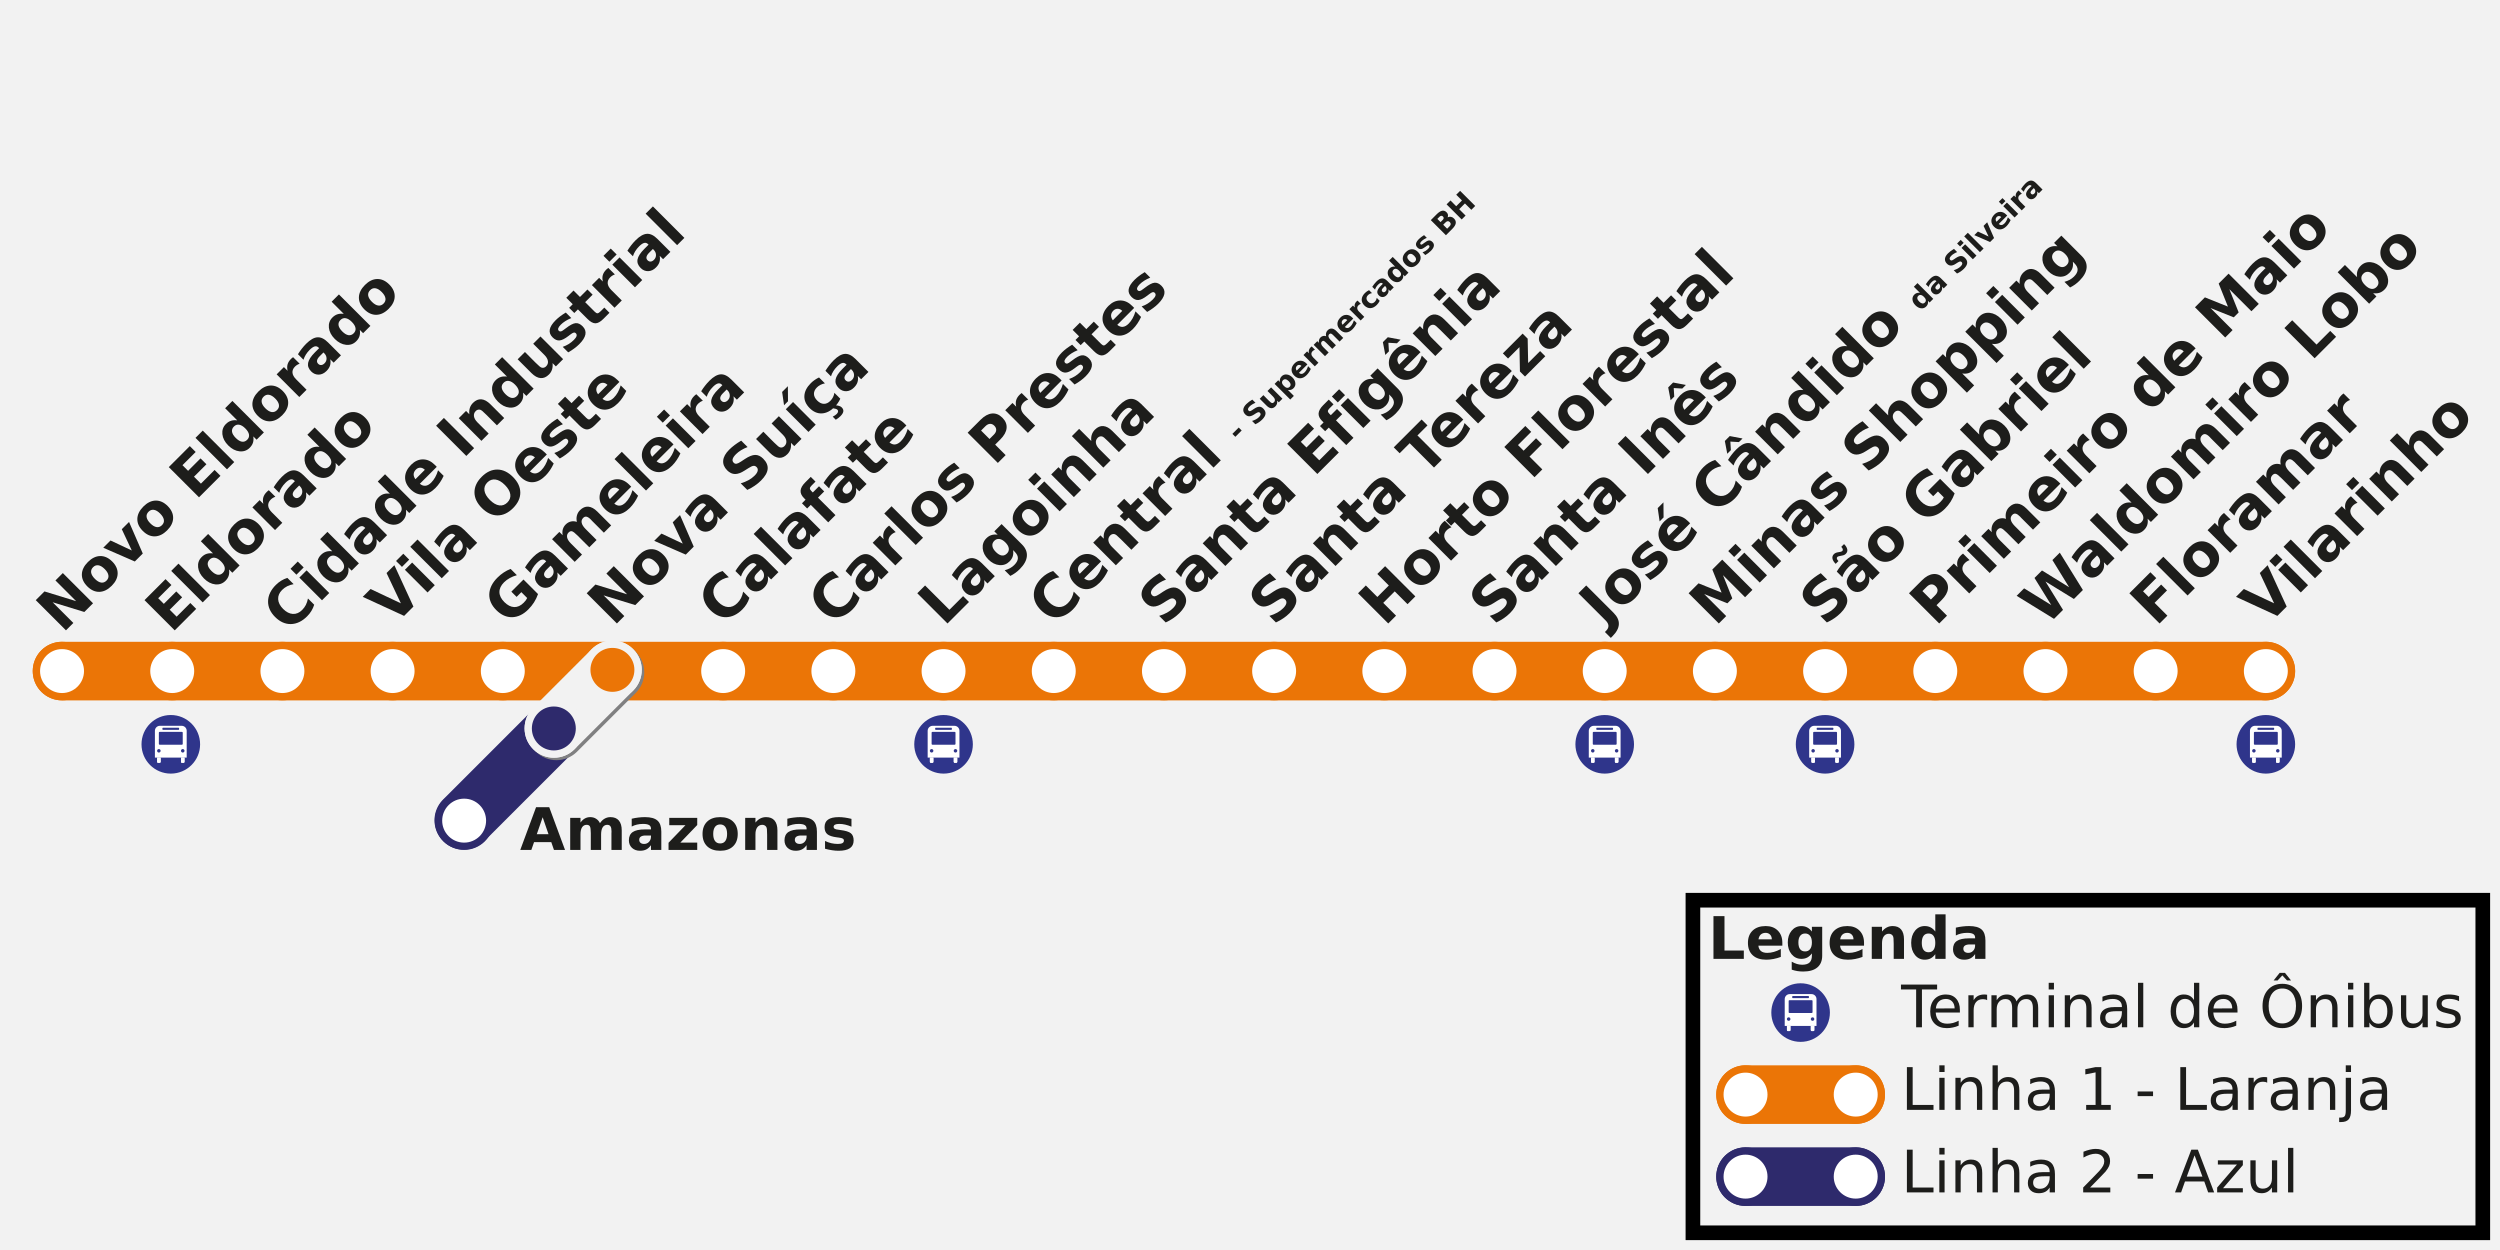
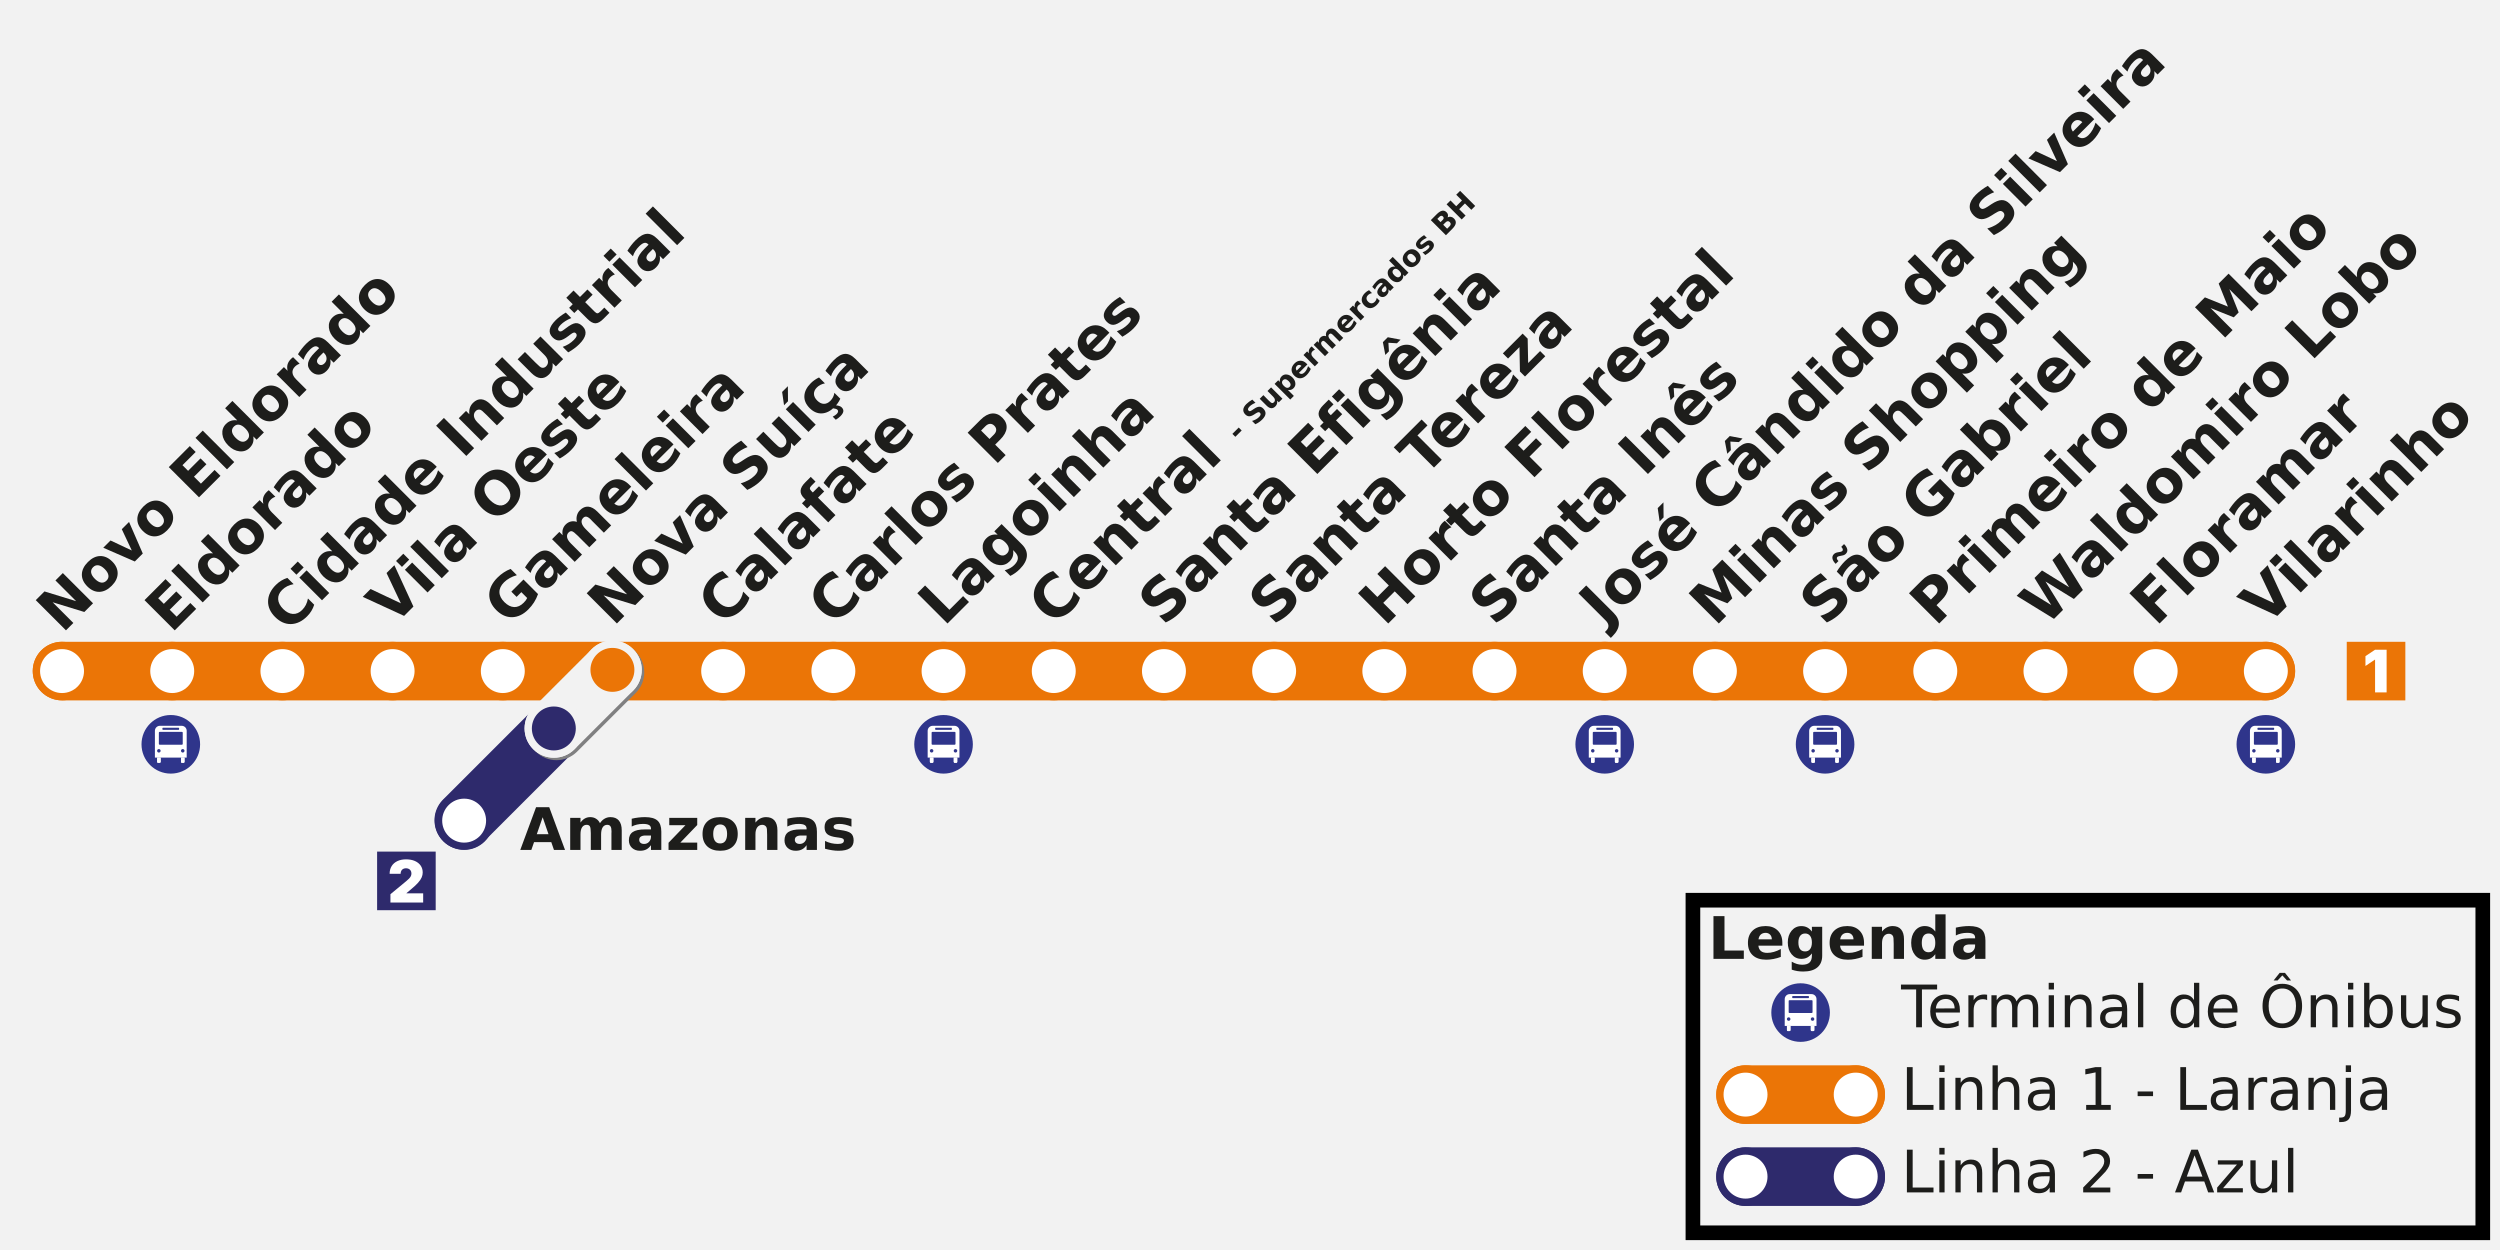
<svg xmlns="http://www.w3.org/2000/svg" viewBox="0 0 1024 512">
  <defs>
    <style>
      .cls-1 {
        clip-path: url(#clippath-6);
      }

      .cls-2 {
        clip-path: url(#clippath-7);
      }

      .cls-3 {
        clip-path: url(#clippath-4);
      }

      .cls-4 {
        letter-spacing: -.13em;
      }

      .cls-5 {
        fill: #f2f2f2;
      }

      .cls-6 {
        stroke: #2e2a6c;
      }

      .cls-6, .cls-7 {
        stroke-linecap: round;
        stroke-linejoin: round;
        stroke-width: 24px;
      }

      .cls-6, .cls-7, .cls-8 {
        fill: none;
      }

      .cls-9 {
        letter-spacing: -.04em;
      }

      .cls-10 {
        clip-path: url(#clippath-9);
      }

      .cls-11 {
        clip-path: url(#clippath-10);
      }

      .cls-12 {
        fill: #fff;
      }

      .cls-13, .cls-14 {
        font-family: DejaVuSans-Bold, 'DejaVu Sans';
        font-weight: 700;
      }

      .cls-13, .cls-14, .cls-15 {
        fill: #1d1d1b;
      }

      .cls-13, .cls-16, .cls-15 {
        font-size: 24px;
      }

      .cls-7 {
        stroke: #eb7506;
      }

      .cls-17 {
        fill: #2f358b;
      }

      .cls-18 {
        clip-path: url(#clippath-11);
      }

      .cls-19 {
        letter-spacing: -.17em;
      }

      .cls-20 {
        fill: #eb7506;
      }

      .cls-21 {
        clip-path: url(#clippath-1);
      }

      .cls-22 {
        clip-path: url(#clippath-5);
      }

      .cls-23 {
        clip-path: url(#clippath-8);
      }

      .cls-24 {
        clip-path: url(#clippath-3);
      }

      .cls-25 {
+         clip-path: url(#clippath-12);
+       }
+ 
+       .cls-26 {
        letter-spacing: -.02em;
      }

-       .cls-26 {
+       .cls-27 {
+         clip-path: url(#clippath-14);
+       }
+ 
+       .cls-28 {
        fill: #808081;
      }

-       .cls-27 {
+       .cls-29 {
        font-size: 12px;
      }

-       .cls-28 {
+       .cls-30 {
        clip-path: url(#clippath-2);
      }

-       .cls-29 {
+       .cls-31 {
+         clip-path: url(#clippath-13);
+       }
+ 
+       .cls-32 {
        clip-path: url(#clippath);
      }

-       .cls-30 {
+       .cls-33 {
        fill: #2e2a6c;
      }

      .cls-15 {
        font-family: DejaVuSans, 'DejaVu Sans';
      }
    </style>
    <clipPath id="clippath">
+       <rect class="cls-8" x="961.23" y="262.87" width="24" height="24" />
+     </clipPath>
+     <clipPath id="clippath-1">
+       <rect class="cls-8" x="154.46" y="348.82" width="24" height="24" />
+     </clipPath>
+     <clipPath id="clippath-2">
+       <rect class="cls-8" x="154.46" y="348.82" width="24" height="24" />
+     </clipPath>
+     <clipPath id="clippath-3">
      <rect class="cls-8" x="57.96" y="292.87" width="24" height="24" />
    </clipPath>
-     <clipPath id="clippath-1">
+     <clipPath id="clippath-4">
      <rect class="cls-8" x="57.96" y="292.87" width="24" height="24" />
    </clipPath>
-     <clipPath id="clippath-2">
+     <clipPath id="clippath-5">
      <rect class="cls-8" x="374.48" y="292.87" width="24" height="24" />
    </clipPath>
-     <clipPath id="clippath-3">
+     <clipPath id="clippath-6">
      <rect class="cls-8" x="374.48" y="292.87" width="24" height="24" />
    </clipPath>
-     <clipPath id="clippath-4">
+     <clipPath id="clippath-7">
      <rect class="cls-8" x="645.29" y="292.87" width="24" height="24" />
    </clipPath>
-     <clipPath id="clippath-5">
+     <clipPath id="clippath-8">
      <rect class="cls-8" x="645.29" y="292.87" width="24" height="24" />
    </clipPath>
-     <clipPath id="clippath-6">
+     <clipPath id="clippath-9">
      <rect class="cls-8" x="735.56" y="292.87" width="24" height="24" />
    </clipPath>
-     <clipPath id="clippath-7">
+     <clipPath id="clippath-10">
      <rect class="cls-8" x="735.56" y="292.87" width="24" height="24" />
    </clipPath>
-     <clipPath id="clippath-8">
+     <clipPath id="clippath-11">
      <rect class="cls-8" x="916.09" y="292.87" width="24" height="24" />
    </clipPath>
-     <clipPath id="clippath-9">
+     <clipPath id="clippath-12">
      <rect class="cls-8" x="916.09" y="292.87" width="24" height="24" />
    </clipPath>
-     <clipPath id="clippath-10">
+     <clipPath id="clippath-13">
      <rect class="cls-8" x="725.53" y="402.75" width="24" height="24" />
    </clipPath>
-     <clipPath id="clippath-11">
+     <clipPath id="clippath-14">
      <rect class="cls-8" x="725.53" y="402.75" width="24" height="24" />
    </clipPath>
  </defs>
  <rect class="cls-12" width="1024" height="512" />
  <g id="bg">
    <rect class="cls-5" width="1024" height="512" />
  </g>
  <g id="Linhas">
    <g id="Linha_1" data-name="Linha 1">
      <line class="cls-7" x1="25.41" y1="274.87" x2="928.09" y2="274.87" />
      <g id="Estações_Linha_1" data-name="Estações Linha 1">
        <g>
          <path class="cls-12" d="M25.41,285.37c-5.79,0-10.5-4.71-10.5-10.5s4.71-10.5,10.5-10.5,10.5,4.71,10.5,10.5-4.71,10.5-10.5,10.5Z" />
          <path class="cls-20" d="M25.41,265.87c4.96,0,9,4.04,9,9s-4.04,9-9,9-9-4.04-9-9,4.04-9,9-9h0ZM25.41,262.87c-6.63,0-12,5.37-12,12s5.37,12,12,12,12-5.37,12-12-5.37-12-12-12h0Z" />
        </g>
        <g>
          <path class="cls-12" d="M70.54,285.37c-5.79,0-10.5-4.71-10.5-10.5s4.71-10.5,10.5-10.5,10.5,4.71,10.5,10.5-4.71,10.5-10.5,10.5Z" />
          <path class="cls-20" d="M70.54,265.87c4.96,0,9,4.04,9,9s-4.04,9-9,9-9-4.04-9-9,4.04-9,9-9h0ZM70.54,262.87c-6.63,0-12,5.37-12,12s5.37,12,12,12,12-5.37,12-12-5.37-12-12-12h0Z" />
        </g>
        <g>
          <path class="cls-12" d="M115.68,285.37c-5.79,0-10.5-4.71-10.5-10.5s4.71-10.5,10.5-10.5,10.5,4.71,10.5,10.5-4.71,10.5-10.5,10.5Z" />
          <path class="cls-20" d="M115.68,265.87c4.96,0,9,4.04,9,9s-4.04,9-9,9-9-4.04-9-9,4.04-9,9-9h0ZM115.68,262.87c-6.63,0-12,5.37-12,12s5.37,12,12,12,12-5.37,12-12-5.37-12-12-12h0Z" />
        </g>
        <g>
          <path class="cls-12" d="M205.95,285.37c-5.79,0-10.5-4.71-10.5-10.5s4.71-10.5,10.5-10.5,10.5,4.71,10.5,10.5-4.71,10.5-10.5,10.5Z" />
          <path class="cls-20" d="M205.95,265.87c4.96,0,9,4.04,9,9s-4.04,9-9,9-9-4.04-9-9,4.04-9,9-9h0ZM205.95,262.87c-6.63,0-12,5.37-12,12s5.37,12,12,12,12-5.37,12-12-5.37-12-12-12h0Z" />
        </g>
        <g>
          <path class="cls-12" d="M160.81,285.37c-5.79,0-10.5-4.71-10.5-10.5s4.71-10.5,10.5-10.5,10.5,4.71,10.5,10.5-4.71,10.5-10.5,10.5Z" />
          <path class="cls-20" d="M160.81,265.87c4.96,0,9,4.04,9,9s-4.04,9-9,9-9-4.04-9-9,4.04-9,9-9h0ZM160.81,262.87c-6.63,0-12,5.37-12,12s5.37,12,12,12,12-5.37,12-12-5.37-12-12-12h0Z" />
        </g>
        <g>
          <path class="cls-12" d="M251.08,285.37c-5.79,0-10.5-4.71-10.5-10.5s4.71-10.5,10.5-10.5,10.5,4.71,10.5,10.5-4.71,10.5-10.5,10.5Z" />
          <path class="cls-20" d="M251.08,265.87c4.96,0,9,4.04,9,9s-4.04,9-9,9-9-4.04-9-9,4.04-9,9-9h0ZM251.08,262.87c-6.63,0-12,5.37-12,12s5.37,12,12,12,12-5.37,12-12-5.37-12-12-12h0Z" />
        </g>
        <g>
          <path class="cls-12" d="M296.21,285.37c-5.79,0-10.5-4.71-10.5-10.5s4.71-10.5,10.5-10.5,10.5,4.71,10.5,10.5-4.71,10.5-10.5,10.5Z" />
          <path class="cls-20" d="M296.21,265.87c4.96,0,9,4.04,9,9s-4.04,9-9,9-9-4.04-9-9,4.04-9,9-9h0ZM296.21,262.87c-6.63,0-12,5.37-12,12s5.37,12,12,12,12-5.37,12-12-5.37-12-12-12h0Z" />
        </g>
        <g>
          <path class="cls-12" d="M341.35,285.37c-5.79,0-10.5-4.71-10.5-10.5s4.71-10.5,10.5-10.5,10.5,4.71,10.5,10.5-4.71,10.5-10.5,10.5Z" />
          <path class="cls-20" d="M341.35,265.87c4.96,0,9,4.04,9,9s-4.04,9-9,9-9-4.04-9-9,4.04-9,9-9h0ZM341.35,262.87c-6.63,0-12,5.37-12,12s5.37,12,12,12,12-5.37,12-12-5.37-12-12-12h0Z" />
        </g>
        <g>
          <path class="cls-12" d="M386.48,285.37c-5.79,0-10.5-4.71-10.5-10.5s4.71-10.5,10.5-10.5,10.5,4.71,10.5,10.5-4.71,10.5-10.5,10.5Z" />
          <path class="cls-20" d="M386.48,265.87c4.96,0,9,4.04,9,9s-4.04,9-9,9-9-4.04-9-9,4.04-9,9-9h0ZM386.48,262.87c-6.63,0-12,5.37-12,12s5.37,12,12,12,12-5.37,12-12-5.37-12-12-12h0Z" />
        </g>
        <g>
          <path class="cls-12" d="M431.62,285.37c-5.79,0-10.5-4.71-10.5-10.5s4.71-10.5,10.5-10.5,10.5,4.71,10.5,10.5-4.71,10.5-10.5,10.5Z" />
          <path class="cls-20" d="M431.62,265.87c4.96,0,9,4.04,9,9s-4.04,9-9,9-9-4.04-9-9,4.04-9,9-9h0ZM431.62,262.87c-6.63,0-12,5.37-12,12s5.37,12,12,12,12-5.37,12-12-5.37-12-12-12h0Z" />
        </g>
        <g>
          <path class="cls-12" d="M476.75,285.37c-5.79,0-10.5-4.71-10.5-10.5s4.71-10.5,10.5-10.5,10.5,4.71,10.5,10.5-4.71,10.5-10.5,10.5Z" />
          <path class="cls-20" d="M476.75,265.87c4.96,0,9,4.04,9,9s-4.04,9-9,9-9-4.04-9-9,4.04-9,9-9h0ZM476.75,262.87c-6.63,0-12,5.37-12,12s5.37,12,12,12,12-5.37,12-12-5.37-12-12-12h0Z" />
        </g>
        <g>
          <path class="cls-12" d="M521.88,285.37c-5.79,0-10.5-4.71-10.5-10.5s4.71-10.5,10.5-10.5,10.5,4.71,10.5,10.5-4.71,10.5-10.5,10.5Z" />
          <path class="cls-20" d="M521.88,265.87c4.96,0,9,4.04,9,9s-4.04,9-9,9-9-4.04-9-9,4.04-9,9-9h0ZM521.88,262.87c-6.63,0-12,5.37-12,12s5.37,12,12,12,12-5.37,12-12-5.37-12-12-12h0Z" />
        </g>
        <g>
          <path class="cls-12" d="M567.02,285.37c-5.79,0-10.5-4.71-10.5-10.5s4.71-10.5,10.5-10.5,10.5,4.71,10.5,10.5-4.71,10.5-10.5,10.5Z" />
          <path class="cls-20" d="M567.02,265.87c4.96,0,9,4.04,9,9s-4.04,9-9,9-9-4.04-9-9,4.04-9,9-9h0ZM567.02,262.87c-6.63,0-12,5.37-12,12s5.37,12,12,12,12-5.37,12-12-5.37-12-12-12h0Z" />
        </g>
        <g>
          <path class="cls-12" d="M612.15,285.37c-5.79,0-10.5-4.71-10.5-10.5s4.71-10.5,10.5-10.5,10.5,4.71,10.5,10.5-4.71,10.5-10.5,10.5Z" />
          <path class="cls-20" d="M612.15,265.87c4.96,0,9,4.04,9,9s-4.04,9-9,9-9-4.04-9-9,4.04-9,9-9h0ZM612.15,262.87c-6.63,0-12,5.37-12,12s5.37,12,12,12,12-5.37,12-12-5.37-12-12-12h0Z" />
        </g>
        <g>
          <path class="cls-12" d="M657.29,285.37c-5.79,0-10.5-4.71-10.5-10.5s4.71-10.5,10.5-10.5,10.5,4.71,10.5,10.5-4.71,10.5-10.5,10.5Z" />
          <path class="cls-20" d="M657.29,265.87c4.96,0,9,4.04,9,9s-4.04,9-9,9-9-4.04-9-9,4.04-9,9-9h0ZM657.29,262.87c-6.63,0-12,5.37-12,12s5.37,12,12,12,12-5.37,12-12-5.37-12-12-12h0Z" />
        </g>
        <g>
          <path class="cls-12" d="M702.42,285.37c-5.79,0-10.5-4.71-10.5-10.5s4.71-10.5,10.5-10.5,10.5,4.71,10.5,10.5-4.71,10.5-10.5,10.5Z" />
          <path class="cls-20" d="M702.42,265.87c4.96,0,9,4.04,9,9s-4.04,9-9,9-9-4.04-9-9,4.04-9,9-9h0ZM702.42,262.87c-6.63,0-12,5.37-12,12s5.37,12,12,12,12-5.37,12-12-5.37-12-12-12h0Z" />
        </g>
        <g>
          <path class="cls-12" d="M747.56,285.37c-5.79,0-10.5-4.71-10.5-10.5s4.71-10.5,10.5-10.5,10.5,4.71,10.5,10.5-4.71,10.5-10.5,10.5Z" />
          <path class="cls-20" d="M747.56,265.87c4.96,0,9,4.04,9,9s-4.04,9-9,9-9-4.04-9-9,4.04-9,9-9h0ZM747.56,262.87c-6.63,0-12,5.37-12,12s5.37,12,12,12,12-5.37,12-12-5.37-12-12-12h0Z" />
        </g>
        <g>
          <path class="cls-12" d="M792.69,285.37c-5.79,0-10.5-4.71-10.5-10.5s4.71-10.5,10.5-10.5,10.5,4.71,10.5,10.5-4.71,10.5-10.5,10.5Z" />
          <path class="cls-20" d="M792.69,265.87c4.96,0,9,4.04,9,9s-4.04,9-9,9-9-4.04-9-9,4.04-9,9-9h0ZM792.69,262.87c-6.63,0-12,5.37-12,12s5.37,12,12,12,12-5.37,12-12-5.37-12-12-12h0Z" />
        </g>
        <g>
          <path class="cls-12" d="M837.82,285.37c-5.79,0-10.5-4.71-10.5-10.5s4.71-10.5,10.5-10.5,10.5,4.71,10.5,10.5-4.71,10.5-10.5,10.5Z" />
          <path class="cls-20" d="M837.82,265.87c4.96,0,9,4.04,9,9s-4.04,9-9,9-9-4.04-9-9,4.04-9,9-9h0ZM837.82,262.87c-6.63,0-12,5.37-12,12s5.37,12,12,12,12-5.37,12-12-5.37-12-12-12h0Z" />
        </g>
        <g>
          <path class="cls-12" d="M882.96,285.37c-5.79,0-10.5-4.71-10.5-10.5s4.71-10.5,10.5-10.5,10.5,4.71,10.5,10.5-4.71,10.5-10.5,10.5Z" />
          <path class="cls-20" d="M882.96,265.87c4.96,0,9,4.04,9,9s-4.04,9-9,9-9-4.04-9-9,4.04-9,9-9h0ZM882.96,262.87c-6.63,0-12,5.37-12,12s5.37,12,12,12,12-5.37,12-12-5.37-12-12-12h0Z" />
        </g>
        <g>
          <path class="cls-12" d="M928.09,285.37c-5.79,0-10.5-4.71-10.5-10.5s4.71-10.5,10.5-10.5,10.5,4.71,10.5,10.5-4.71,10.5-10.5,10.5Z" />
          <path class="cls-20" d="M928.09,265.87c4.96,0,9,4.04,9,9s-4.04,9-9,9-9-4.04-9-9,4.04-9,9-9h0ZM928.09,262.87c-6.63,0-12,5.37-12,12s5.37,12,12,12,12-5.37,12-12-5.37-12-12-12h0Z" />
        </g>
      </g>
    </g>
    <g id="Linha_2" data-name="Linha 2">
      <line class="cls-6" x1="189.96" y1="335.99" x2="251.08" y2="274.87" />
      <g id="Estações_Linha_2" data-name="Estações Linha 2">
        <g>
          <path class="cls-12" d="M251.08,285.37c-5.79,0-10.5-4.71-10.5-10.5s4.71-10.5,10.5-10.5,10.5,4.71,10.5,10.5-4.71,10.5-10.5,10.5Z" />
-           <path class="cls-30" d="M251.08,265.87c4.96,0,9,4.04,9,9s-4.04,9-9,9-9-4.04-9-9,4.04-9,9-9h0ZM251.08,262.87c-6.63,0-12,5.37-12,12s5.37,12,12,12,12-5.37,12-12-5.37-12-12-12h0Z" />
+           <path class="cls-33" d="M251.08,265.87c4.96,0,9,4.04,9,9s-4.04,9-9,9-9-4.04-9-9,4.04-9,9-9h0ZM251.08,262.87c-6.63,0-12,5.37-12,12s5.37,12,12,12,12-5.37,12-12-5.37-12-12-12h0Z" />
        </g>
        <g>
          <path class="cls-12" d="M190.11,346.63c-2.8,0-5.44-1.09-7.42-3.08s-3.08-4.62-3.08-7.42,1.09-5.44,3.08-7.42,4.62-3.08,7.42-3.08,5.44,1.09,7.42,3.08,3.08,4.62,3.08,7.42-1.09,5.44-3.08,7.42-4.62,3.08-7.42,3.08Z" />
-           <path class="cls-30" d="M190.11,327.13c2.4,0,4.66.94,6.36,2.64,3.51,3.51,3.51,9.22,0,12.73-1.7,1.7-3.96,2.64-6.36,2.64s-4.66-.94-6.36-2.64c-3.51-3.51-3.51-9.22,0-12.73,1.7-1.7,3.96-2.64,6.36-2.64h0ZM190.11,324.13c-3.07,0-6.14,1.17-8.49,3.51-4.69,4.69-4.69,12.28,0,16.97,2.34,2.34,5.41,3.51,8.49,3.51s6.14-1.17,8.49-3.51c4.69-4.69,4.69-12.28,0-16.97-2.34-2.34-5.41-3.51-8.49-3.51h0Z" />
+           <path class="cls-33" d="M190.11,327.13c2.4,0,4.66.94,6.36,2.64,3.51,3.51,3.51,9.22,0,12.73-1.7,1.7-3.96,2.64-6.36,2.64s-4.66-.94-6.36-2.64c-3.51-3.51-3.51-9.22,0-12.73,1.7-1.7,3.96-2.64,6.36-2.64h0ZM190.11,324.13c-3.07,0-6.14,1.17-8.49,3.51-4.69,4.69-4.69,12.28,0,16.97,2.34,2.34,5.41,3.51,8.49,3.51s6.14-1.17,8.49-3.51c4.69-4.69,4.69-12.28,0-16.97-2.34-2.34-5.41-3.51-8.49-3.51h0Z" />
        </g>
      </g>
    </g>
    <g id="Estação_de_Integração" data-name="Estação de Integração">
      <g id="Nova_Suíça" data-name="Nova Suíça">
-         <rect class="cls-26" x="210.96" y="275.38" width="57.87" height="24" rx="11.95" ry="11.95" transform="translate(-132.94 253.8) rotate(-45)" />
+         <rect class="cls-28" x="210.96" y="275.38" width="57.87" height="24" rx="11.95" ry="11.95" transform="translate(-132.94 253.8) rotate(-45)" />
        <rect class="cls-5" x="209.94" y="274.36" width="57.87" height="24" rx="11.95" ry="11.95" transform="translate(-132.52 252.78) rotate(-45)" />
        <g>
-           <path class="cls-30" d="M226.85,308.88c-5.79,0-10.5-4.71-10.5-10.5s4.71-10.5,10.5-10.5,10.5,4.71,10.5,10.5-4.71,10.5-10.5,10.5Z" />
+           <path class="cls-33" d="M226.85,308.88c-5.79,0-10.5-4.71-10.5-10.5s4.71-10.5,10.5-10.5,10.5,4.71,10.5,10.5-4.71,10.5-10.5,10.5Z" />
          <path class="cls-5" d="M226.85,289.38c4.96,0,9,4.04,9,9s-4.04,9-9,9-9-4.04-9-9,4.04-9,9-9h0ZM226.85,286.38c-6.63,0-12,5.37-12,12s5.37,12,12,12,12-5.37,12-12-5.37-12-12-12h0Z" />
        </g>
        <g>
          <path class="cls-20" d="M250.85,284.88c-5.79,0-10.5-4.71-10.5-10.5s4.71-10.5,10.5-10.5,10.5,4.71,10.5,10.5-4.71,10.5-10.5,10.5Z" />
          <path class="cls-5" d="M250.85,265.38c4.96,0,9,4.04,9,9s-4.04,9-9,9-9-4.04-9-9,4.04-9,9-9h0ZM250.85,262.38c-6.63,0-12,5.37-12,12s5.37,12,12,12,12-5.37,12-12-5.37-12-12-12h0Z" />
+         </g>
+       </g>
+     </g>
+     <g id="Caixa_Linha_1" data-name="Caixa Linha 1">
+       <g class="cls-32">
+         <rect class="cls-20" x="961.23" y="262.87" width="24" height="24" />
+         <polygon class="cls-12" points="977.56 266.14 977.56 283.6 972.83 283.6 972.83 270.21 972.71 270.21 968.89 272.79 968.89 268.76 972.8 266.14 977.56 266.14" />
+       </g>
+     </g>
+     <g id="Caixa_Linha_2" data-name="Caixa Linha 2">
+       <g class="cls-21">
+         <rect class="cls-33" x="154.46" y="348.82" width="24" height="24" />
+         <g class="cls-30">
+           <path class="cls-12" d="M159.92,369.67v-3.4l6.52-5.39c.43-.36.8-.7,1.11-1.01.31-.32.55-.64.72-.98.17-.34.25-.71.25-1.12,0-.45-.1-.83-.29-1.14-.19-.32-.45-.56-.78-.73-.33-.17-.72-.26-1.15-.26s-.82.09-1.16.26c-.33.18-.59.43-.77.77-.18.34-.28.75-.28,1.24h-4.5c0-1.23.28-2.28.83-3.16.55-.88,1.33-1.56,2.34-2.04,1.01-.48,2.19-.72,3.54-.72s2.61.22,3.63.67c1.02.45,1.81,1.07,2.37,1.88.56.81.84,1.76.84,2.84,0,.67-.14,1.34-.42,2-.28.66-.77,1.39-1.49,2.2-.72.81-1.75,1.76-3.08,2.86l-1.64,1.36v.12h6.82v3.77h-13.41Z" />
        </g>
      </g>
    </g>
  </g>
  <g id="Textos">
    <g id="Estações">
      <text class="cls-13" transform="translate(25.46 259.75) rotate(-45)">
        <tspan x="0" y="0">Novo Eldorado</tspan>
      </text>
      <text class="cls-13" transform="translate(70.01 259.75) rotate(-45)">
        <tspan x="0" y="0">Eldorado</tspan>
      </text>
      <text class="cls-13" transform="translate(118.01 259.75) rotate(-45)">
        <tspan x="0" y="0">Cidade Industrial</tspan>
      </text>
      <text class="cls-13" transform="translate(160.86 256.93) rotate(-45)">
-         <tspan class="cls-25" x="0" y="0">V</tspan>
+         <tspan class="cls-26" x="0" y="0">V</tspan>
        <tspan x="18.15" y="0">ila Oeste</tspan>
      </text>
      <text class="cls-13" transform="translate(208.61 256.93) rotate(-45)">
        <tspan x="0" y="0">Gameleira</tspan>
      </text>
      <text class="cls-13" transform="translate(251.13 256.93) rotate(-45)">
        <tspan x="0" y="0">Nova Suíça</tspan>
      </text>
      <text class="cls-13" transform="translate(296.27 256.93) rotate(-45)">
        <tspan x="0" y="0">Calafate</tspan>
      </text>
      <text class="cls-13" transform="translate(341.4 256.93) rotate(-45)">
-         <tspan x="0" y="0">Carlos Prestes</tspan>
+         <tspan x="0" y="0">Carlos Prates</tspan>
      </text>
      <text class="cls-13" transform="translate(386.54 256.93) rotate(-45)">
        <tspan x="0" y="0">Lagoinha</tspan>
      </text>
      <text class="cls-14" transform="translate(431.67 256.93) rotate(-45)">
        <tspan class="cls-16" x="0" y="0">Central </tspan>
-         <tspan class="cls-27" x="107.06" y="0">- Supermercados BH</tspan>
+         <tspan class="cls-29" x="107.06" y="0">- Supermercados BH</tspan>
      </text>
      <text class="cls-13" transform="translate(476.8 256.93) rotate(-45)">
        <tspan x="0" y="0">Santa Efigênia</tspan>
      </text>
      <text class="cls-13" transform="translate(521.94 256.93) rotate(-45)">
        <tspan x="0" y="0">Santa </tspan>
        <tspan class="cls-4" x="86.59" y="0">T</tspan>
        <tspan x="99.77" y="0">ereza</tspan>
      </text>
      <text class="cls-13" transform="translate(567.07 256.93) rotate(-45)">
        <tspan x="0" y="0">Horto Florestal</tspan>
      </text>
      <text class="cls-13" transform="translate(612.21 256.93) rotate(-45)">
        <tspan x="0" y="0">Santa Inês</tspan>
      </text>
-       <text class="cls-14" transform="translate(657.34 256.93) rotate(-45)">
-         <tspan class="cls-16" x="0" y="0">José Cândido </tspan>
-         <tspan class="cls-27" x="182.66" y="0">da Silveira</tspan>
+       <text class="cls-13" transform="translate(657.34 256.93) rotate(-45)">
+         <tspan x="0" y="0">José Cândido da Silveira</tspan>
      </text>
      <text class="cls-13" transform="translate(702.47 256.93) rotate(-45)">
        <tspan x="0" y="0">Minas Shopping</tspan>
      </text>
      <text class="cls-13" transform="translate(747.61 256.93) rotate(-45)">
        <tspan x="0" y="0">São Gabriel</tspan>
      </text>
      <text class="cls-13" transform="translate(792.74 256.93) rotate(-45)">
        <tspan x="0" y="0">Primeiro de Maio</tspan>
      </text>
      <text class="cls-13" transform="translate(837.88 256.93) rotate(-45)">
        <tspan class="cls-9" x="0" y="0">W</tspan>
        <tspan x="25.62" y="0">aldomiro Lobo</tspan>
      </text>
      <text class="cls-13" transform="translate(883.01 256.93) rotate(-45)">
        <tspan x="0" y="0">Floramar</tspan>
      </text>
      <text class="cls-13" transform="translate(928.15 256.93) rotate(-45)">
-         <tspan class="cls-25" x="0" y="0">V</tspan>
+         <tspan class="cls-26" x="0" y="0">V</tspan>
        <tspan x="18.15" y="0">ilarinho</tspan>
      </text>
      <text class="cls-13" transform="translate(212.98 348.13)">
        <tspan x="0" y="0">Amazonas</tspan>
      </text>
    </g>
    <g id="Legenda">
      <path d="M1013.95,371.73v130.22h-317.53v-130.22h317.53ZM1019.95,365.73h-329.53v142.22h329.53v-142.22h0Z" />
      <g id="Linha_1-2" data-name="Linha 1">
        <line class="cls-7" x1="714.97" y1="448.35" x2="760.1" y2="448.35" />
        <g>
          <path class="cls-12" d="M714.97,458.85c-5.79,0-10.5-4.71-10.5-10.5s4.71-10.5,10.5-10.5,10.5,4.71,10.5,10.5-4.71,10.5-10.5,10.5Z" />
          <path class="cls-20" d="M714.97,439.35c4.96,0,9,4.04,9,9s-4.04,9-9,9-9-4.04-9-9,4.04-9,9-9h0ZM714.97,436.35c-6.63,0-12,5.37-12,12s5.37,12,12,12,12-5.37,12-12-5.37-12-12-12h0Z" />
        </g>
        <g>
          <path class="cls-12" d="M760.1,458.85c-5.79,0-10.5-4.71-10.5-10.5s4.71-10.5,10.5-10.5,10.5,4.71,10.5,10.5-4.71,10.5-10.5,10.5Z" />
          <path class="cls-20" d="M760.1,439.35c4.96,0,9,4.04,9,9s-4.04,9-9,9-9-4.04-9-9,4.04-9,9-9h0ZM760.1,436.35c-6.63,0-12,5.37-12,12s5.37,12,12,12,12-5.37,12-12-5.37-12-12-12h0Z" />
        </g>
      </g>
      <g id="Linha_2-2" data-name="Linha 2">
        <line class="cls-6" x1="714.97" y1="481.95" x2="760.1" y2="481.95" />
        <g>
          <path class="cls-12" d="M714.97,492.45c-5.79,0-10.5-4.71-10.5-10.5s4.71-10.5,10.5-10.5,10.5,4.71,10.5,10.5-4.71,10.5-10.5,10.5Z" />
-           <path class="cls-30" d="M714.97,472.95c4.96,0,9,4.04,9,9s-4.04,9-9,9-9-4.04-9-9,4.04-9,9-9h0ZM714.97,469.95c-6.63,0-12,5.37-12,12s5.37,12,12,12,12-5.37,12-12-5.37-12-12-12h0Z" />
+           <path class="cls-33" d="M714.97,472.95c4.96,0,9,4.04,9,9s-4.04,9-9,9-9-4.04-9-9,4.04-9,9-9h0ZM714.97,469.95c-6.63,0-12,5.37-12,12s5.37,12,12,12,12-5.37,12-12-5.37-12-12-12h0Z" />
        </g>
        <g>
          <path class="cls-12" d="M760.1,492.45c-5.79,0-10.5-4.71-10.5-10.5s4.71-10.5,10.5-10.5,10.5,4.71,10.5,10.5-4.71,10.5-10.5,10.5Z" />
-           <path class="cls-30" d="M760.1,472.95c4.96,0,9,4.04,9,9s-4.04,9-9,9-9-4.04-9-9,4.04-9,9-9h0ZM760.1,469.95c-6.63,0-12,5.37-12,12s5.37,12,12,12,12-5.37,12-12-5.37-12-12-12h0Z" />
+           <path class="cls-33" d="M760.1,472.95c4.96,0,9,4.04,9,9s-4.04,9-9,9-9-4.04-9-9,4.04-9,9-9h0ZM760.1,469.95c-6.63,0-12,5.37-12,12s5.37,12,12,12,12-5.37,12-12-5.37-12-12-12h0Z" />
        </g>
      </g>
      <g id="Texto">
        <text class="cls-15" transform="translate(778.71 420.78)">
          <tspan class="cls-19" x="0" y="0">T</tspan>
          <tspan x="10.58" y="0">e</tspan>
-           <tspan class="cls-25" x="25.35" y="0">r</tspan>
+           <tspan class="cls-26" x="25.35" y="0">r</tspan>
          <tspan x="34.79" y="0">minal de Ônibus</tspan>
        </text>
        <text class="cls-13" transform="translate(699.63 392.75)">
          <tspan x="0" y="0">Legenda</tspan>
        </text>
        <text class="cls-15" transform="translate(778.71 454.59)">
          <tspan x="0" y="0">Linha 1 - Laranja</tspan>
        </text>
        <text class="cls-15" transform="translate(778.71 488.4)">
          <tspan x="0" y="0">Linha 2 - Azul</tspan>
        </text>
      </g>
    </g>
  </g>
  <g id="Terminais_de_Ônibus" data-name="Terminais de Ônibus">
    <g id="Eldorado">
-       <g class="cls-29">
-         <g class="cls-21">
+       <g class="cls-24">
+         <g class="cls-3">
          <path class="cls-17" d="M69.96,315.37c-5.79,0-10.5-4.71-10.5-10.5s4.71-10.5,10.5-10.5,10.5,4.71,10.5,10.5-4.71,10.5-10.5,10.5" />
          <path class="cls-17" d="M69.96,295.87c4.96,0,9,4.04,9,9s-4.04,9-9,9-9-4.04-9-9,4.04-9,9-9M69.96,292.87c-6.63,0-12,5.37-12,12s5.37,12,12,12,12-5.37,12-12-5.37-12-12-12" />
          <path class="cls-12" d="M64.45,309.32v-9.98c0-.58.47-1.05,1.05-1.05h8.93c.58,0,1.05.47,1.05,1.05v9.98h-11.02Z" />
          <path class="cls-12" d="M74.43,299.29l.05.05v8.98h-9.01l.04-9.02h8.93ZM74.43,297.29h-8.93c-1.13,0-2.05.92-2.05,2.05v10.98h13.02v-10.98c0-1.13-.92-2.05-2.05-2.05" />
          <path class="cls-12" d="M65.4,312.44h-.64c-.22,0-.39-.18-.39-.39v-1.73h1.43v1.73c0,.22-.18.39-.39.39" />
          <path class="cls-12" d="M65.79,310.32h-1.43v1.73c0,.22.18.4.39.4h.64c.22,0,.39-.18.39-.4v-1.73Z" />
          <path class="cls-12" d="M75.17,312.44h-.64c-.22,0-.39-.18-.39-.39v-1.73h1.43v1.73c0,.22-.18.39-.39.39" />
          <path class="cls-12" d="M75.57,310.32h-1.43v1.73c0,.22.18.4.39.4h.64c.22,0,.39-.18.39-.4v-1.73Z" />
          <path class="cls-17" d="M74.55,305.03h-9.18c-.16,0-.3-.13-.3-.3v-4.65c0-.16.13-.3.3-.3h9.18c.16,0,.3.13.3.3v4.65c0,.16-.13.3-.3.3" />
          <path class="cls-17" d="M65.79,307.53c0-.4-.32-.72-.72-.72s-.72.32-.72.72.32.72.72.72.72-.32.72-.72" />
          <path class="cls-17" d="M73.13,298.95h-6.37c-.13,0-.24-.11-.24-.24v-.39c0-.13.11-.24.24-.24h6.37c.13,0,.24.11.24.24v.39c0,.13-.11.24-.24.24" />
          <path class="cls-17" d="M75.57,307.53c0-.4-.32-.72-.72-.72s-.72.32-.72.72.32.72.72.72.72-.32.72-.72" />
        </g>
      </g>
    </g>
    <g id="Lagoinha">
-       <g class="cls-28">
-         <g class="cls-24">
+       <g class="cls-22">
+         <g class="cls-1">
          <path class="cls-17" d="M386.48,315.37c-5.79,0-10.5-4.71-10.5-10.5s4.71-10.5,10.5-10.5,10.5,4.71,10.5,10.5-4.71,10.5-10.5,10.5" />
          <path class="cls-17" d="M386.48,295.87c4.96,0,9,4.04,9,9s-4.04,9-9,9-9-4.04-9-9,4.04-9,9-9M386.48,292.87c-6.63,0-12,5.37-12,12s5.37,12,12,12,12-5.37,12-12-5.37-12-12-12" />
          <path class="cls-12" d="M380.97,309.32v-9.98c0-.58.47-1.05,1.05-1.05h8.93c.58,0,1.05.47,1.05,1.05v9.98h-11.02Z" />
          <path class="cls-12" d="M390.95,299.29l.05.05v8.98h-9.01l.04-9.02h8.93ZM390.95,297.29h-8.93c-1.13,0-2.05.92-2.05,2.05v10.98h13.02v-10.98c0-1.13-.92-2.05-2.05-2.05" />
          <path class="cls-12" d="M381.92,312.44h-.64c-.22,0-.39-.18-.39-.39v-1.73h1.43v1.73c0,.22-.18.39-.39.39" />
          <path class="cls-12" d="M382.31,310.32h-1.43v1.73c0,.22.18.4.39.4h.64c.22,0,.39-.18.39-.4v-1.73Z" />
          <path class="cls-12" d="M391.69,312.44h-.64c-.22,0-.39-.18-.39-.39v-1.73h1.43v1.73c0,.22-.18.39-.39.39" />
          <path class="cls-12" d="M392.09,310.32h-1.43v1.73c0,.22.18.4.39.4h.64c.22,0,.39-.18.39-.4v-1.73Z" />
          <path class="cls-17" d="M391.07,305.03h-9.18c-.16,0-.3-.13-.3-.3v-4.65c0-.16.13-.3.3-.3h9.18c.16,0,.3.13.3.3v4.65c0,.16-.13.3-.3.3" />
          <path class="cls-17" d="M382.31,307.53c0-.4-.32-.72-.72-.72s-.72.32-.72.72.32.72.72.72.72-.32.72-.72" />
          <path class="cls-17" d="M389.65,298.95h-6.37c-.13,0-.24-.11-.24-.24v-.39c0-.13.11-.24.24-.24h6.37c.13,0,.24.11.24.24v.39c0,.13-.11.24-.24.24" />
          <path class="cls-17" d="M392.09,307.53c0-.4-.32-.72-.72-.72s-.72.32-.72.72.32.72.72.72.72-.32.72-.72" />
        </g>
      </g>
    </g>
    <g id="José_Cândido" data-name="José Cândido">
-       <g class="cls-3">
-         <g class="cls-22">
+       <g class="cls-2">
+         <g class="cls-23">
          <path class="cls-17" d="M657.29,315.37c-5.79,0-10.5-4.71-10.5-10.5s4.71-10.5,10.5-10.5,10.5,4.71,10.5,10.5-4.71,10.5-10.5,10.5" />
          <path class="cls-17" d="M657.29,295.87c4.96,0,9,4.04,9,9s-4.04,9-9,9-9-4.04-9-9,4.04-9,9-9M657.29,292.87c-6.63,0-12,5.37-12,12s5.37,12,12,12,12-5.37,12-12-5.37-12-12-12" />
          <path class="cls-12" d="M651.78,309.32v-9.98c0-.58.47-1.05,1.05-1.05h8.93c.58,0,1.05.47,1.05,1.05v9.98h-11.02Z" />
          <path class="cls-12" d="M661.75,299.29l.05.05v8.98h-9.01l.04-9.02h8.93ZM661.75,297.29h-8.93c-1.13,0-2.05.92-2.05,2.05v10.98h13.02v-10.98c0-1.13-.92-2.05-2.05-2.05" />
          <path class="cls-12" d="M652.72,312.44h-.64c-.22,0-.39-.18-.39-.39v-1.73h1.43v1.73c0,.22-.18.39-.39.39" />
          <path class="cls-12" d="M653.12,310.32h-1.43v1.73c0,.22.18.4.39.4h.64c.22,0,.39-.18.39-.4v-1.73Z" />
          <path class="cls-12" d="M662.5,312.44h-.64c-.22,0-.39-.18-.39-.39v-1.73h1.43v1.73c0,.22-.18.39-.39.39" />
          <path class="cls-12" d="M662.89,310.32h-1.43v1.73c0,.22.18.4.39.4h.64c.22,0,.39-.18.39-.4v-1.73Z" />
          <path class="cls-17" d="M661.88,305.03h-9.18c-.16,0-.3-.13-.3-.3v-4.65c0-.16.13-.3.3-.3h9.18c.16,0,.3.13.3.3v4.65c0,.16-.13.3-.3.3" />
          <path class="cls-17" d="M653.12,307.53c0-.4-.32-.72-.72-.72s-.72.32-.72.72.32.72.72.72.72-.32.72-.72" />
          <path class="cls-17" d="M660.46,298.95h-6.37c-.13,0-.24-.11-.24-.24v-.39c0-.13.11-.24.24-.24h6.37c.13,0,.24.11.24.24v.39c0,.13-.11.24-.24.24" />
          <path class="cls-17" d="M662.89,307.53c0-.4-.32-.72-.72-.72s-.72.32-.72.72.32.72.72.72.72-.32.72-.72" />
        </g>
      </g>
    </g>
    <g id="Minas_Shopping" data-name="Minas Shopping">
-       <g class="cls-1">
-         <g class="cls-2">
+       <g class="cls-10">
+         <g class="cls-11">
          <path class="cls-17" d="M747.56,315.37c-5.79,0-10.5-4.71-10.5-10.5s4.71-10.5,10.5-10.5,10.5,4.71,10.5,10.5-4.71,10.5-10.5,10.5" />
          <path class="cls-17" d="M747.56,295.87c4.96,0,9,4.04,9,9s-4.04,9-9,9-9-4.04-9-9,4.04-9,9-9M747.56,292.87c-6.63,0-12,5.37-12,12s5.37,12,12,12,12-5.37,12-12-5.37-12-12-12" />
          <path class="cls-12" d="M742.04,309.32v-9.98c0-.58.47-1.05,1.05-1.05h8.93c.58,0,1.05.47,1.05,1.05v9.98h-11.02Z" />
          <path class="cls-12" d="M752.02,299.29l.05.05v8.98h-9.01l.04-9.02h8.93ZM752.02,297.29h-8.93c-1.13,0-2.05.92-2.05,2.05v10.98h13.02v-10.98c0-1.13-.92-2.05-2.05-2.05" />
          <path class="cls-12" d="M742.99,312.44h-.64c-.22,0-.39-.18-.39-.39v-1.73h1.43v1.73c0,.22-.18.39-.39.39" />
          <path class="cls-12" d="M743.38,310.32h-1.43v1.73c0,.22.18.4.39.4h.64c.22,0,.39-.18.39-.4v-1.73Z" />
          <path class="cls-12" d="M752.76,312.44h-.64c-.22,0-.39-.18-.39-.39v-1.73h1.43v1.73c0,.22-.18.39-.39.39" />
          <path class="cls-12" d="M753.16,310.32h-1.43v1.73c0,.22.18.4.39.4h.64c.22,0,.39-.18.39-.4v-1.73Z" />
          <path class="cls-17" d="M752.15,305.03h-9.18c-.16,0-.3-.13-.3-.3v-4.65c0-.16.13-.3.3-.3h9.18c.16,0,.3.13.3.3v4.65c0,.16-.13.3-.3.3" />
          <path class="cls-17" d="M743.38,307.53c0-.4-.32-.72-.72-.72s-.72.32-.72.72.32.72.72.72.72-.32.72-.72" />
          <path class="cls-17" d="M750.72,298.95h-6.37c-.13,0-.24-.11-.24-.24v-.39c0-.13.11-.24.24-.24h6.37c.13,0,.24.11.24.24v.39c0,.13-.11.24-.24.24" />
          <path class="cls-17" d="M753.16,307.53c0-.4-.32-.72-.72-.72s-.72.32-.72.72.32.72.72.72.72-.32.72-.72" />
        </g>
      </g>
    </g>
    <g id="Vilarinho">
-       <g class="cls-23">
-         <g class="cls-10">
+       <g class="cls-18">
+         <g class="cls-25">
          <path class="cls-17" d="M928.09,315.37c-5.79,0-10.5-4.71-10.5-10.5s4.71-10.5,10.5-10.5,10.5,4.71,10.5,10.5-4.71,10.5-10.5,10.5" />
          <path class="cls-17" d="M928.09,295.87c4.96,0,9,4.04,9,9s-4.04,9-9,9-9-4.04-9-9,4.04-9,9-9M928.09,292.87c-6.63,0-12,5.37-12,12s5.37,12,12,12,12-5.37,12-12-5.37-12-12-12" />
          <path class="cls-12" d="M922.58,309.32v-9.98c0-.58.47-1.05,1.05-1.05h8.93c.58,0,1.05.47,1.05,1.05v9.98h-11.02Z" />
          <path class="cls-12" d="M932.56,299.29l.05.05v8.98h-9.01l.04-9.02h8.93ZM932.56,297.29h-8.93c-1.13,0-2.05.92-2.05,2.05v10.98h13.02v-10.98c0-1.13-.92-2.05-2.05-2.05" />
          <path class="cls-12" d="M923.53,312.44h-.64c-.22,0-.39-.18-.39-.39v-1.73h1.43v1.73c0,.22-.18.39-.39.39" />
          <path class="cls-12" d="M923.92,310.32h-1.43v1.73c0,.22.18.4.39.4h.64c.22,0,.39-.18.39-.4v-1.73Z" />
          <path class="cls-12" d="M933.3,312.44h-.64c-.22,0-.39-.18-.39-.39v-1.73h1.43v1.73c0,.22-.18.39-.39.39" />
          <path class="cls-12" d="M933.7,310.32h-1.43v1.73c0,.22.18.4.39.4h.64c.22,0,.39-.18.39-.4v-1.73Z" />
          <path class="cls-17" d="M932.68,305.03h-9.18c-.16,0-.3-.13-.3-.3v-4.65c0-.16.13-.3.3-.3h9.18c.16,0,.3.13.3.3v4.65c0,.16-.13.3-.3.3" />
          <path class="cls-17" d="M923.92,307.53c0-.4-.32-.72-.72-.72s-.72.32-.72.72.32.72.72.72.72-.32.72-.72" />
          <path class="cls-17" d="M931.26,298.95h-6.37c-.13,0-.24-.11-.24-.24v-.39c0-.13.11-.24.24-.24h6.37c.13,0,.24.11.24.24v.39c0,.13-.11.24-.24.24" />
          <path class="cls-17" d="M933.7,307.53c0-.4-.32-.72-.72-.72s-.72.32-.72.72.32.72.72.72.72-.32.72-.72" />
        </g>
      </g>
    </g>
    <g id="Lagoinha-2" data-name="Lagoinha">
-       <g class="cls-11">
-         <g class="cls-18">
+       <g class="cls-31">
+         <g class="cls-27">
          <path class="cls-17" d="M737.53,425.25c-5.79,0-10.5-4.71-10.5-10.5s4.71-10.5,10.5-10.5,10.5,4.71,10.5,10.5-4.71,10.5-10.5,10.5" />
          <path class="cls-17" d="M737.53,405.75c4.96,0,9,4.04,9,9s-4.04,9-9,9-9-4.04-9-9,4.04-9,9-9M737.53,402.75c-6.63,0-12,5.37-12,12s5.37,12,12,12,12-5.37,12-12-5.37-12-12-12" />
          <path class="cls-12" d="M732.02,419.2v-9.98c0-.58.47-1.05,1.05-1.05h8.93c.58,0,1.05.47,1.05,1.05v9.98h-11.02Z" />
          <path class="cls-12" d="M742,409.18l.05.05v8.98h-9.01l.04-9.02h8.93ZM742,407.18h-8.93c-1.13,0-2.05.92-2.05,2.05v10.98h13.02v-10.98c0-1.13-.92-2.05-2.05-2.05" />
          <path class="cls-12" d="M732.97,422.33h-.64c-.22,0-.39-.18-.39-.39v-1.73h1.43v1.73c0,.22-.18.39-.39.39" />
          <path class="cls-12" d="M733.36,420.2h-1.43v1.73c0,.22.18.4.39.4h.64c.22,0,.39-.18.39-.4v-1.73Z" />
          <path class="cls-12" d="M742.74,422.33h-.64c-.22,0-.39-.18-.39-.39v-1.73h1.43v1.73c0,.22-.18.39-.39.39" />
          <path class="cls-12" d="M743.14,420.2h-1.43v1.73c0,.22.18.4.39.4h.64c.22,0,.39-.18.39-.4v-1.73Z" />
          <path class="cls-17" d="M742.12,414.92h-9.18c-.16,0-.3-.13-.3-.3v-4.65c0-.16.13-.3.3-.3h9.18c.16,0,.3.13.3.3v4.65c0,.16-.13.3-.3.3" />
          <path class="cls-17" d="M733.36,417.41c0-.4-.32-.72-.72-.72s-.72.32-.72.72.32.72.72.72.72-.32.72-.72" />
          <path class="cls-17" d="M740.7,408.84h-6.37c-.13,0-.24-.11-.24-.24v-.39c0-.13.11-.24.24-.24h6.37c.13,0,.24.11.24.24v.39c0,.13-.11.24-.24.24" />
          <path class="cls-17" d="M743.14,417.41c0-.4-.32-.72-.72-.72s-.72.32-.72.72.32.72.72.72.72-.32.72-.72" />
        </g>
      </g>
    </g>
  </g>
</svg>
